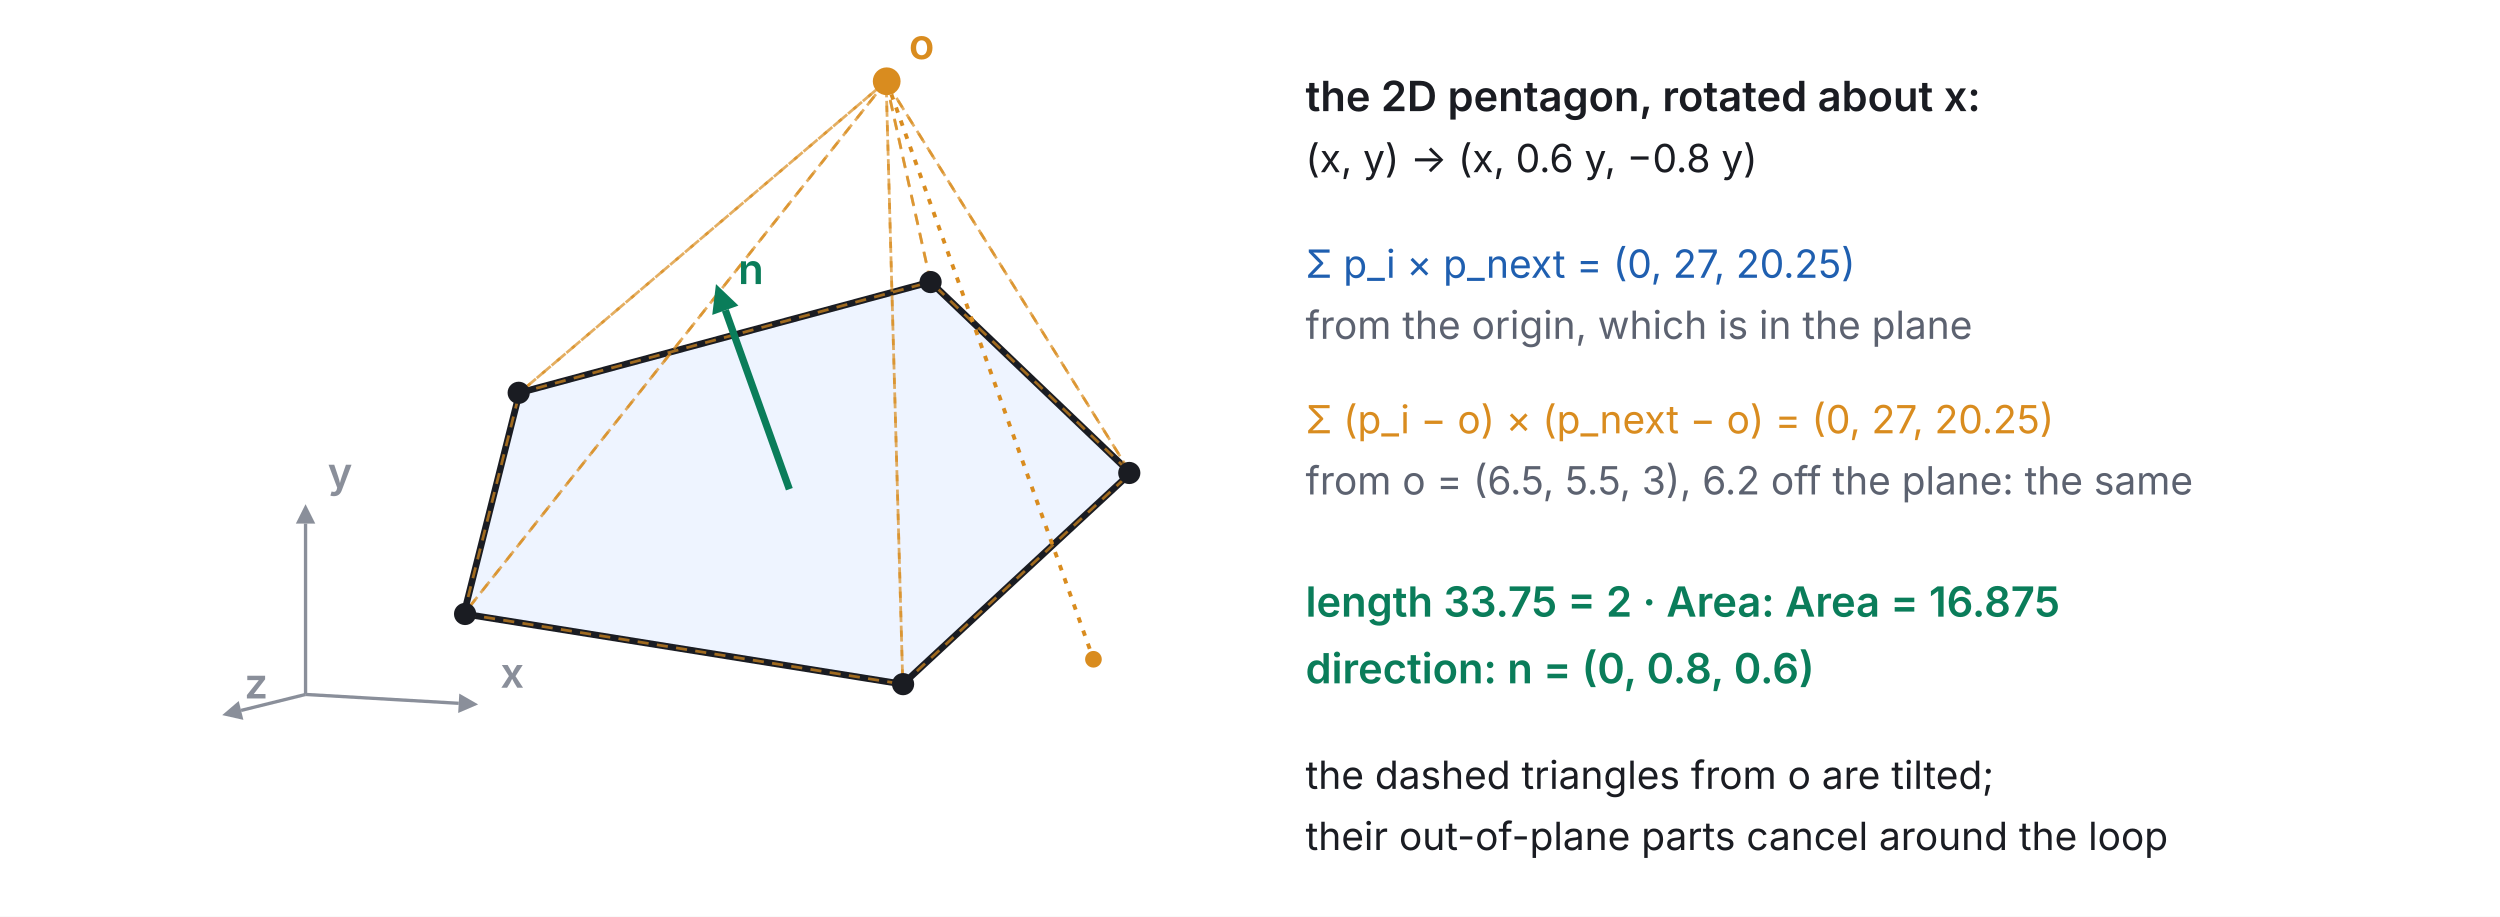
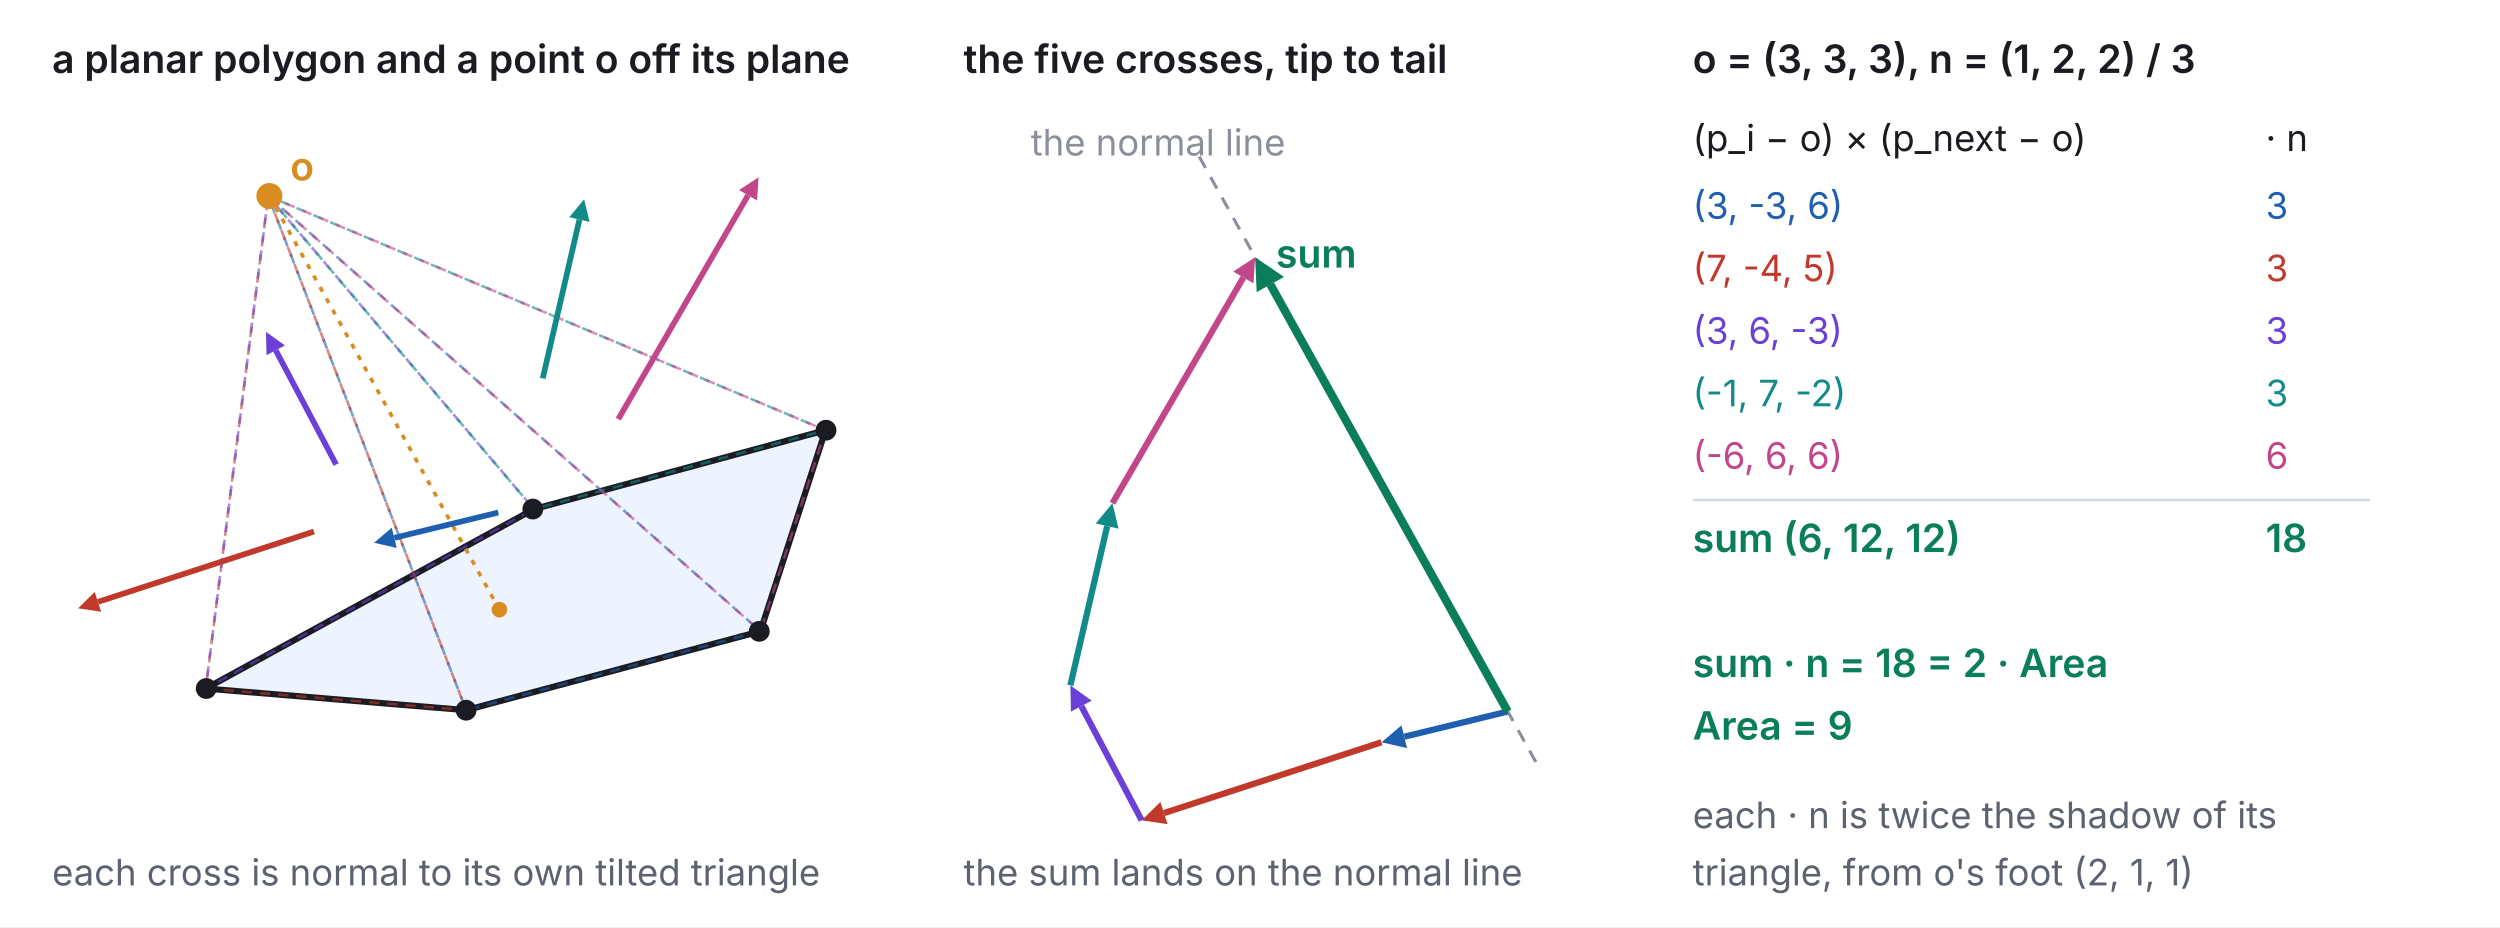
- <svg xmlns="http://www.w3.org/2000/svg" viewBox="0 0 900 330" width="900" height="330" font-family="system-ui, -apple-system, Segoe UI, sans-serif" font-size="12" fill="#1a1c22">
-   <rect width="900" height="330" fill="#ffffff" />
-   <line x1="110" y1="250" x2="165.14" y2="253.19" stroke="#8a8f9a" stroke-width="1.2" />
-   <polygon points="172.13,253.59 164.94,256.68 165.34,249.69" fill="#8a8f9a" />
-   <text x="180.13" y="247.59" fill="#8a8f9a" font-size="15" font-weight="600">x</text>
-   <line x1="110" y1="250" x2="110" y2="188.5" stroke="#8a8f9a" stroke-width="1.2" />
-   <polygon points="110,181.5 113.5,188.5 106.5,188.5" fill="#8a8f9a" />
-   <text x="118" y="175.5" fill="#8a8f9a" font-size="15" font-weight="600">y</text>
-   <line x1="110" y1="250" x2="86.78" y2="255.75" stroke="#8a8f9a" stroke-width="1.2" />
-   <polygon points="79.99,257.44 85.94,252.36 87.62,259.15" fill="#8a8f9a" />
-   <text x="87.99" y="251.44" fill="#8a8f9a" font-size="15" font-weight="600">z</text>
-   <polygon points="167,221 325,246.3 407,170.3 335,101.5 187,141.4" fill="#eef4ff" stroke="#1a1c22" stroke-width="2.4" />
-   <polygon points="319,29.3 167,221 325,246.3" fill="none" stroke="#d98c1f" stroke-opacity="0.7" stroke-dasharray="4 3" />
-   <polygon points="319,29.3 325,246.3 407,170.3" fill="none" stroke="#d98c1f" stroke-opacity="0.7" stroke-dasharray="4 3" />
-   <polygon points="319,29.3 407,170.3 335,101.5" fill="none" stroke="#d98c1f" stroke-opacity="0.7" stroke-dasharray="4 3" />
-   <polygon points="319,29.3 335,101.5 187,141.4" fill="none" stroke="#d98c1f" stroke-opacity="0.7" stroke-dasharray="4 3" />
-   <polygon points="319,29.3 187,141.4 167,221" fill="none" stroke="#d98c1f" stroke-opacity="0.7" stroke-dasharray="4 3" />
-   <circle cx="167.43" cy="221.03" r="4" fill="#1a1c22" />
-   <circle cx="325.11" cy="246.29" r="4" fill="#1a1c22" />
-   <circle cx="406.54" cy="170.27" r="4" fill="#1a1c22" />
-   <circle cx="335.01" cy="101.54" r="4" fill="#1a1c22" />
-   <circle cx="186.73" cy="141.41" r="4" fill="#1a1c22" />
-   <circle cx="319.21" cy="29.26" r="5" fill="#d98c1f" />
-   <text x="327.21" y="21.26" fill="#d98c1f" font-size="15" font-weight="600">o</text>
-   <line x1="284.16" y1="176.11" x2="261.12" y2="111.69" stroke="#0a7d5a" stroke-width="2.6" />
-   <polygon points="257.75,102.27 265.83,110.01 256.41,113.37" fill="#0a7d5a" />
-   <text x="265.75" y="102.27" fill="#0a7d5a" font-size="15" font-weight="600">n</text>
-   <line x1="319.21" y1="29.26" x2="393.64" y2="237.34" stroke="#d98c1f" stroke-width="1.4" stroke-dasharray="2 3" />
-   <polygon points="393.64,237.34 393.64,237.34 393.64,237.34" fill="#d98c1f" />
-   <circle cx="393.64" cy="237.34" r="3" fill="#d98c1f" />
-   <text x="470" y="40" font-size="15" font-weight="600">the 2D pentagon, rotated about x:</text>
-   <text x="470" y="62" font-size="14">(x, y) → (x, 0.6 y, −0.8 y)</text>
-   <text x="470" y="100" font-size="14" fill="#1f5fb0">Σ p_i × p_next = (0, 27, 20.25)</text>
-   <text x="470" y="122" font-size="14" fill="#5c6270">from the origin, which is in the plane</text>
-   <text x="470" y="156" font-size="14" fill="#d98c1f">Σ (p_i − o) × (p_next − o) = (0, 27, 20.25)</text>
-   <text x="470" y="178" font-size="14" fill="#5c6270">from o = (6.5, 5.5, 3), 6.2 off the plane: the same</text>
-   <text x="470" y="222" font-size="15" font-weight="600" fill="#0a7d5a">length 33.75 = 2 · Area:  Area = 16.875</text>
-   <text x="470" y="246" font-size="15" font-weight="600" fill="#0a7d5a">direction: n = (0, 0.8, 0.6)</text>
-   <text x="470" y="284" font-size="14">the dashed triangles from o are tilted;</text>
-   <text x="470" y="306" font-size="14">their out-of-plane parts cancel around the loop</text>
+ <svg xmlns="http://www.w3.org/2000/svg" viewBox="0 0 960 356" width="960" height="356" font-family="system-ui, -apple-system, Segoe UI, sans-serif" font-size="12" fill="#1a1c22">
+   <rect width="960" height="356" fill="#ffffff" />
+   <text x="20" y="28" font-size="15" font-weight="600">a planar polygon and a point o off its plane</text>
+   <polygon points="292,242.4 179,272.7 79,264.4 205,195.5 317,165.2" fill="#eef4ff" stroke="#1a1c22" stroke-width="2.4" />
+   <polygon points="103,75.3 292,242.4 179,272.7" fill="none" stroke="#1f5fb0" stroke-opacity="0.6" stroke-dasharray="4 3" />
+   <polygon points="103,75.3 179,272.7 79,264.4" fill="none" stroke="#c0392b" stroke-opacity="0.6" stroke-dasharray="4 3" />
+   <polygon points="103,75.3 79,264.4 205,195.5" fill="none" stroke="#6b40d8" stroke-opacity="0.6" stroke-dasharray="4 3" />
+   <polygon points="103,75.3 205,195.5 317,165.2" fill="none" stroke="#128a8a" stroke-opacity="0.6" stroke-dasharray="4 3" />
+   <polygon points="103,75.3 317,165.2 292,242.4" fill="none" stroke="#c2468a" stroke-opacity="0.6" stroke-dasharray="4 3" />
+   <line x1="103.45" y1="75.26" x2="191.78" y2="234.1" stroke="#d98c1f" stroke-width="1.4" stroke-dasharray="2 3" />
+   <polygon points="191.78,234.1 191.78,234.1 191.78,234.1" fill="#d98c1f" />
+   <circle cx="291.56" cy="242.43" r="4" fill="#1a1c22" />
+   <circle cx="178.97" cy="272.72" r="4" fill="#1a1c22" />
+   <circle cx="79.19" cy="264.39" r="4" fill="#1a1c22" />
+   <circle cx="204.6" cy="195.48" r="4" fill="#1a1c22" />
+   <circle cx="317.19" cy="165.2" r="4" fill="#1a1c22" />
+   <circle cx="103.45" cy="75.26" r="5" fill="#d98c1f" />
+   <text x="111.45" y="69.26" fill="#d98c1f" font-size="15" font-weight="600">o</text>
+   <circle cx="191.78" cy="234.1" r="3" fill="#d98c1f" />
+   <line x1="191.33" y1="196.8" x2="151.4" y2="206.53" stroke="#1f5fb0" stroke-width="2.2" />
+   <polygon points="143.63,208.42 150.45,202.64 152.35,210.41" fill="#1f5fb0" />
+   <line x1="120.54" y1="204.12" x2="37.61" y2="231.12" stroke="#c0392b" stroke-width="2.2" />
+   <polygon points="30,233.59 36.37,227.31 38.85,234.92" fill="#c0392b" />
+   <line x1="129.08" y1="178.38" x2="105.88" y2="134.51" stroke="#6b40d8" stroke-width="2.2" />
+   <polygon points="102.14,127.43 109.42,132.64 102.34,136.38" fill="#6b40d8" />
+   <line x1="208.41" y1="145.31" x2="222.51" y2="84.31" stroke="#128a8a" stroke-width="2.2" />
+   <polygon points="224.31,76.51 226.41,85.21 218.61,83.41" fill="#128a8a" />
+   <line x1="237.4" y1="160.96" x2="287.26" y2="74.99" stroke="#c2468a" stroke-width="2.2" />
+   <polygon points="291.28,68.07 290.72,77 283.8,72.98" fill="#c2468a" />
+   <text x="20" y="340" font-size="14" fill="#5c6270">each cross is normal to its own tilted triangle</text>
+   <text x="370" y="28" font-size="15" font-weight="600">the five crosses, tip to tail</text>
+   <line x1="589.76" y1="292.6" x2="460.42" y2="60" stroke="#8a8f9a" stroke-width="1.2" stroke-dasharray="5 4" />
+   <polygon points="460.42,60 460.42,60 460.42,60" fill="#8a8f9a" />
+   <line x1="578.98" y1="273.22" x2="539.22" y2="282.9" stroke="#1f5fb0" stroke-width="2.4" />
+   <polygon points="530.48,285.03 538.16,278.53 540.29,287.27" fill="#1f5fb0" />
+   <line x1="530.48" y1="285.03" x2="446.97" y2="312.21" stroke="#c0392b" stroke-width="2.4" />
+   <polygon points="438.41,315 445.58,307.94 448.36,316.49" fill="#c0392b" />
+   <line x1="438.41" y1="315" x2="415.22" y2="271.15" stroke="#6b40d8" stroke-width="2.4" />
+   <polygon points="411.02,263.19 419.2,269.05 411.24,273.25" fill="#6b40d8" />
+   <line x1="411.02" y1="263.19" x2="425.16" y2="202" stroke="#128a8a" stroke-width="2.4" />
+   <polygon points="427.18,193.23 429.54,203.01 420.77,200.99" fill="#128a8a" />
+   <line x1="427.18" y1="193.23" x2="477.46" y2="106.55" stroke="#c2468a" stroke-width="2.4" />
+   <polygon points="481.97,98.77 481.35,108.81 473.57,104.29" fill="#c2468a" />
+   <line x1="578.98" y1="273.22" x2="487.81" y2="109.25" stroke="#0a7d5a" stroke-width="3.2" />
+   <polygon points="481.97,98.77 493.05,106.34 482.56,112.17" fill="#0a7d5a" />
+   <text x="489.97" y="102.77" fill="#0a7d5a" font-size="15" font-weight="600">sum</text>
+   <text x="395.81" y="59.69" font-size="14" fill="#8a8f9a">the normal line</text>
+   <text x="370" y="340" font-size="14" fill="#5c6270">the sum lands on the normal line</text>
+   <text x="650" y="28" font-size="15" font-weight="600">o = (3, 3, 3),  n = (1, 2, 2) / 3</text>
+   <text x="650" y="58" font-size="14">(p_i − o) × (p_next − o)</text>
+   <text x="870" y="58" font-size="14">· n</text>
+   <text x="650" y="84" font-size="14" fill="#1f5fb0">(3, -3, 6)</text>
+   <text x="870" y="84" font-size="14" fill="#1f5fb0">3</text>
+   <text x="650" y="108" font-size="14" fill="#c0392b">(7, -4, 5)</text>
+   <text x="870" y="108" font-size="14" fill="#c0392b">3</text>
+   <text x="650" y="132" font-size="14" fill="#6b40d8">(3, 6, -3)</text>
+   <text x="870" y="132" font-size="14" fill="#6b40d8">3</text>
+   <text x="650" y="156" font-size="14" fill="#128a8a">(-1, 7, -2)</text>
+   <text x="870" y="156" font-size="14" fill="#128a8a">3</text>
+   <text x="650" y="180" font-size="14" fill="#c2468a">(-6, 6, 6)</text>
+   <text x="870" y="180" font-size="14" fill="#c2468a">6</text>
+   <line x1="650" y1="192" x2="910" y2="192" stroke="#d7dbe3" />
+   <text x="650" y="212" font-size="15" font-weight="600" fill="#0a7d5a">sum (6, 12, 12)</text>
+   <text x="870" y="212" font-size="15" font-weight="600" fill="#0a7d5a">18</text>
+   <text x="650" y="260" font-size="15" font-weight="600" fill="#0a7d5a">sum · n = 18 = 2 · Area</text>
+   <text x="650" y="284" font-size="15" font-weight="600" fill="#0a7d5a">Area = 9</text>
+   <text x="650" y="318" font-size="14" fill="#5c6270">each · n is twice the shadow of its</text>
+   <text x="650" y="340" font-size="14" fill="#5c6270">triangle, from o's foot (2, 1, 1)</text>
</svg>
